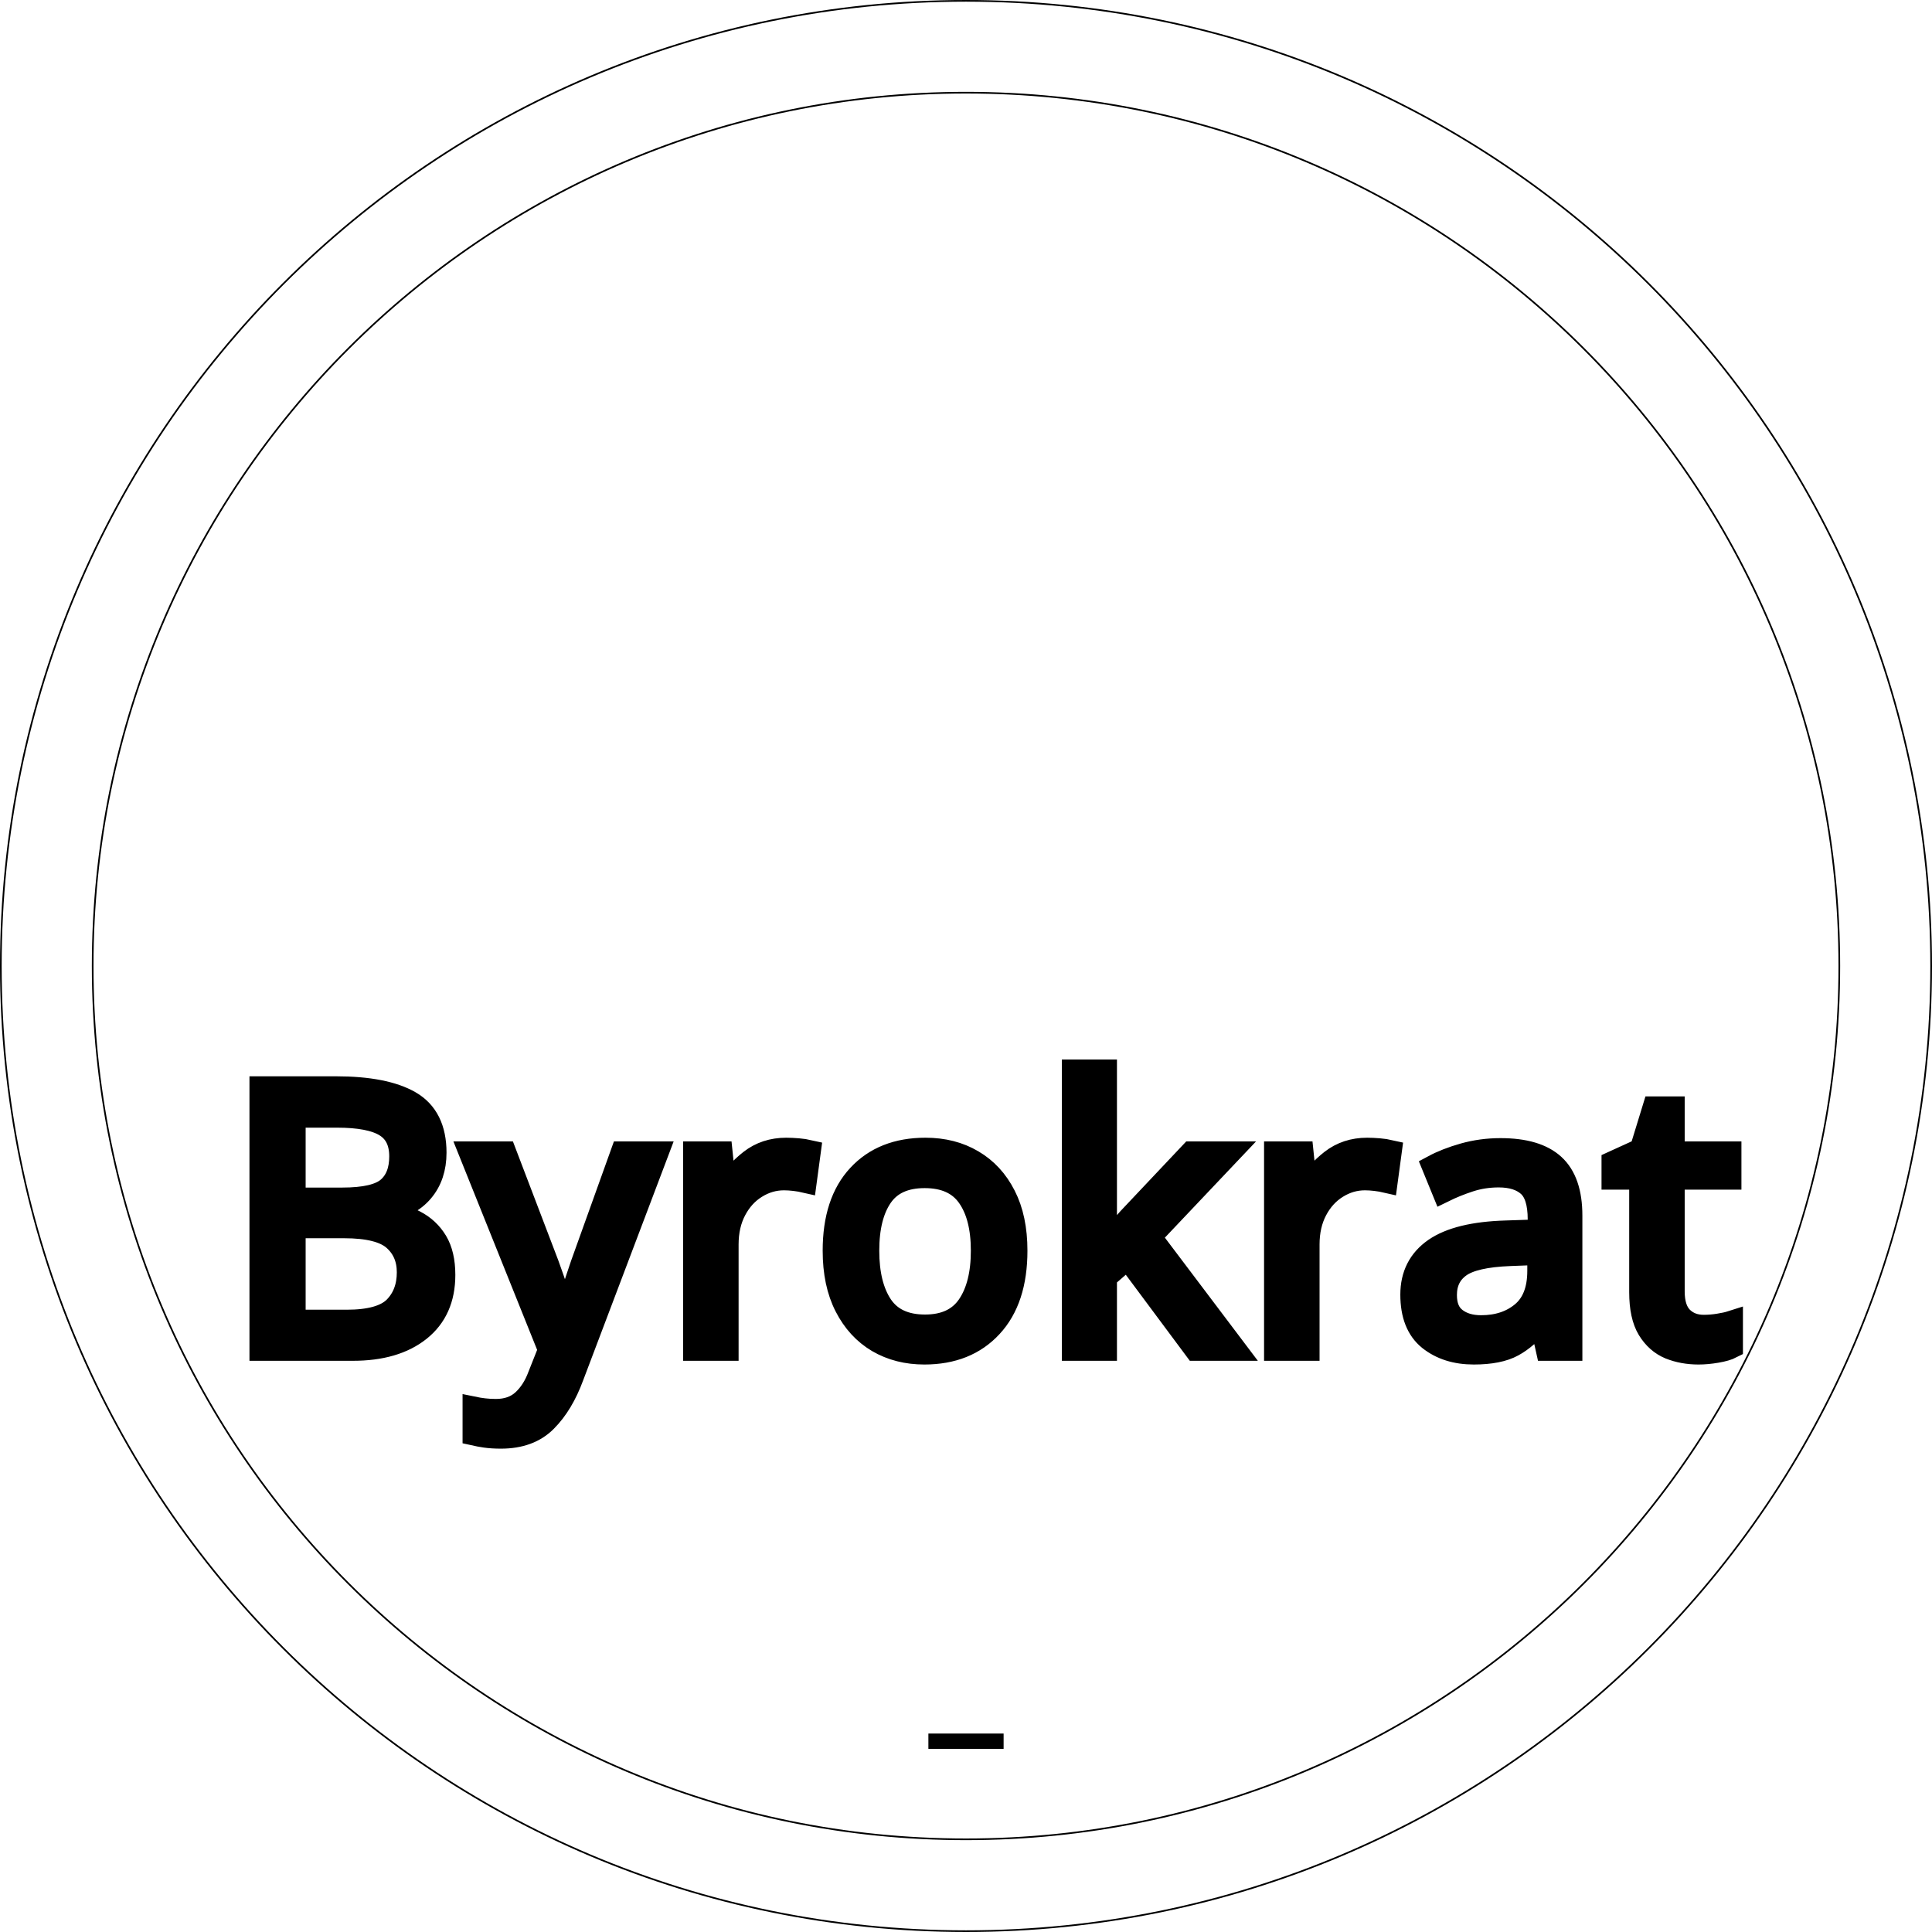
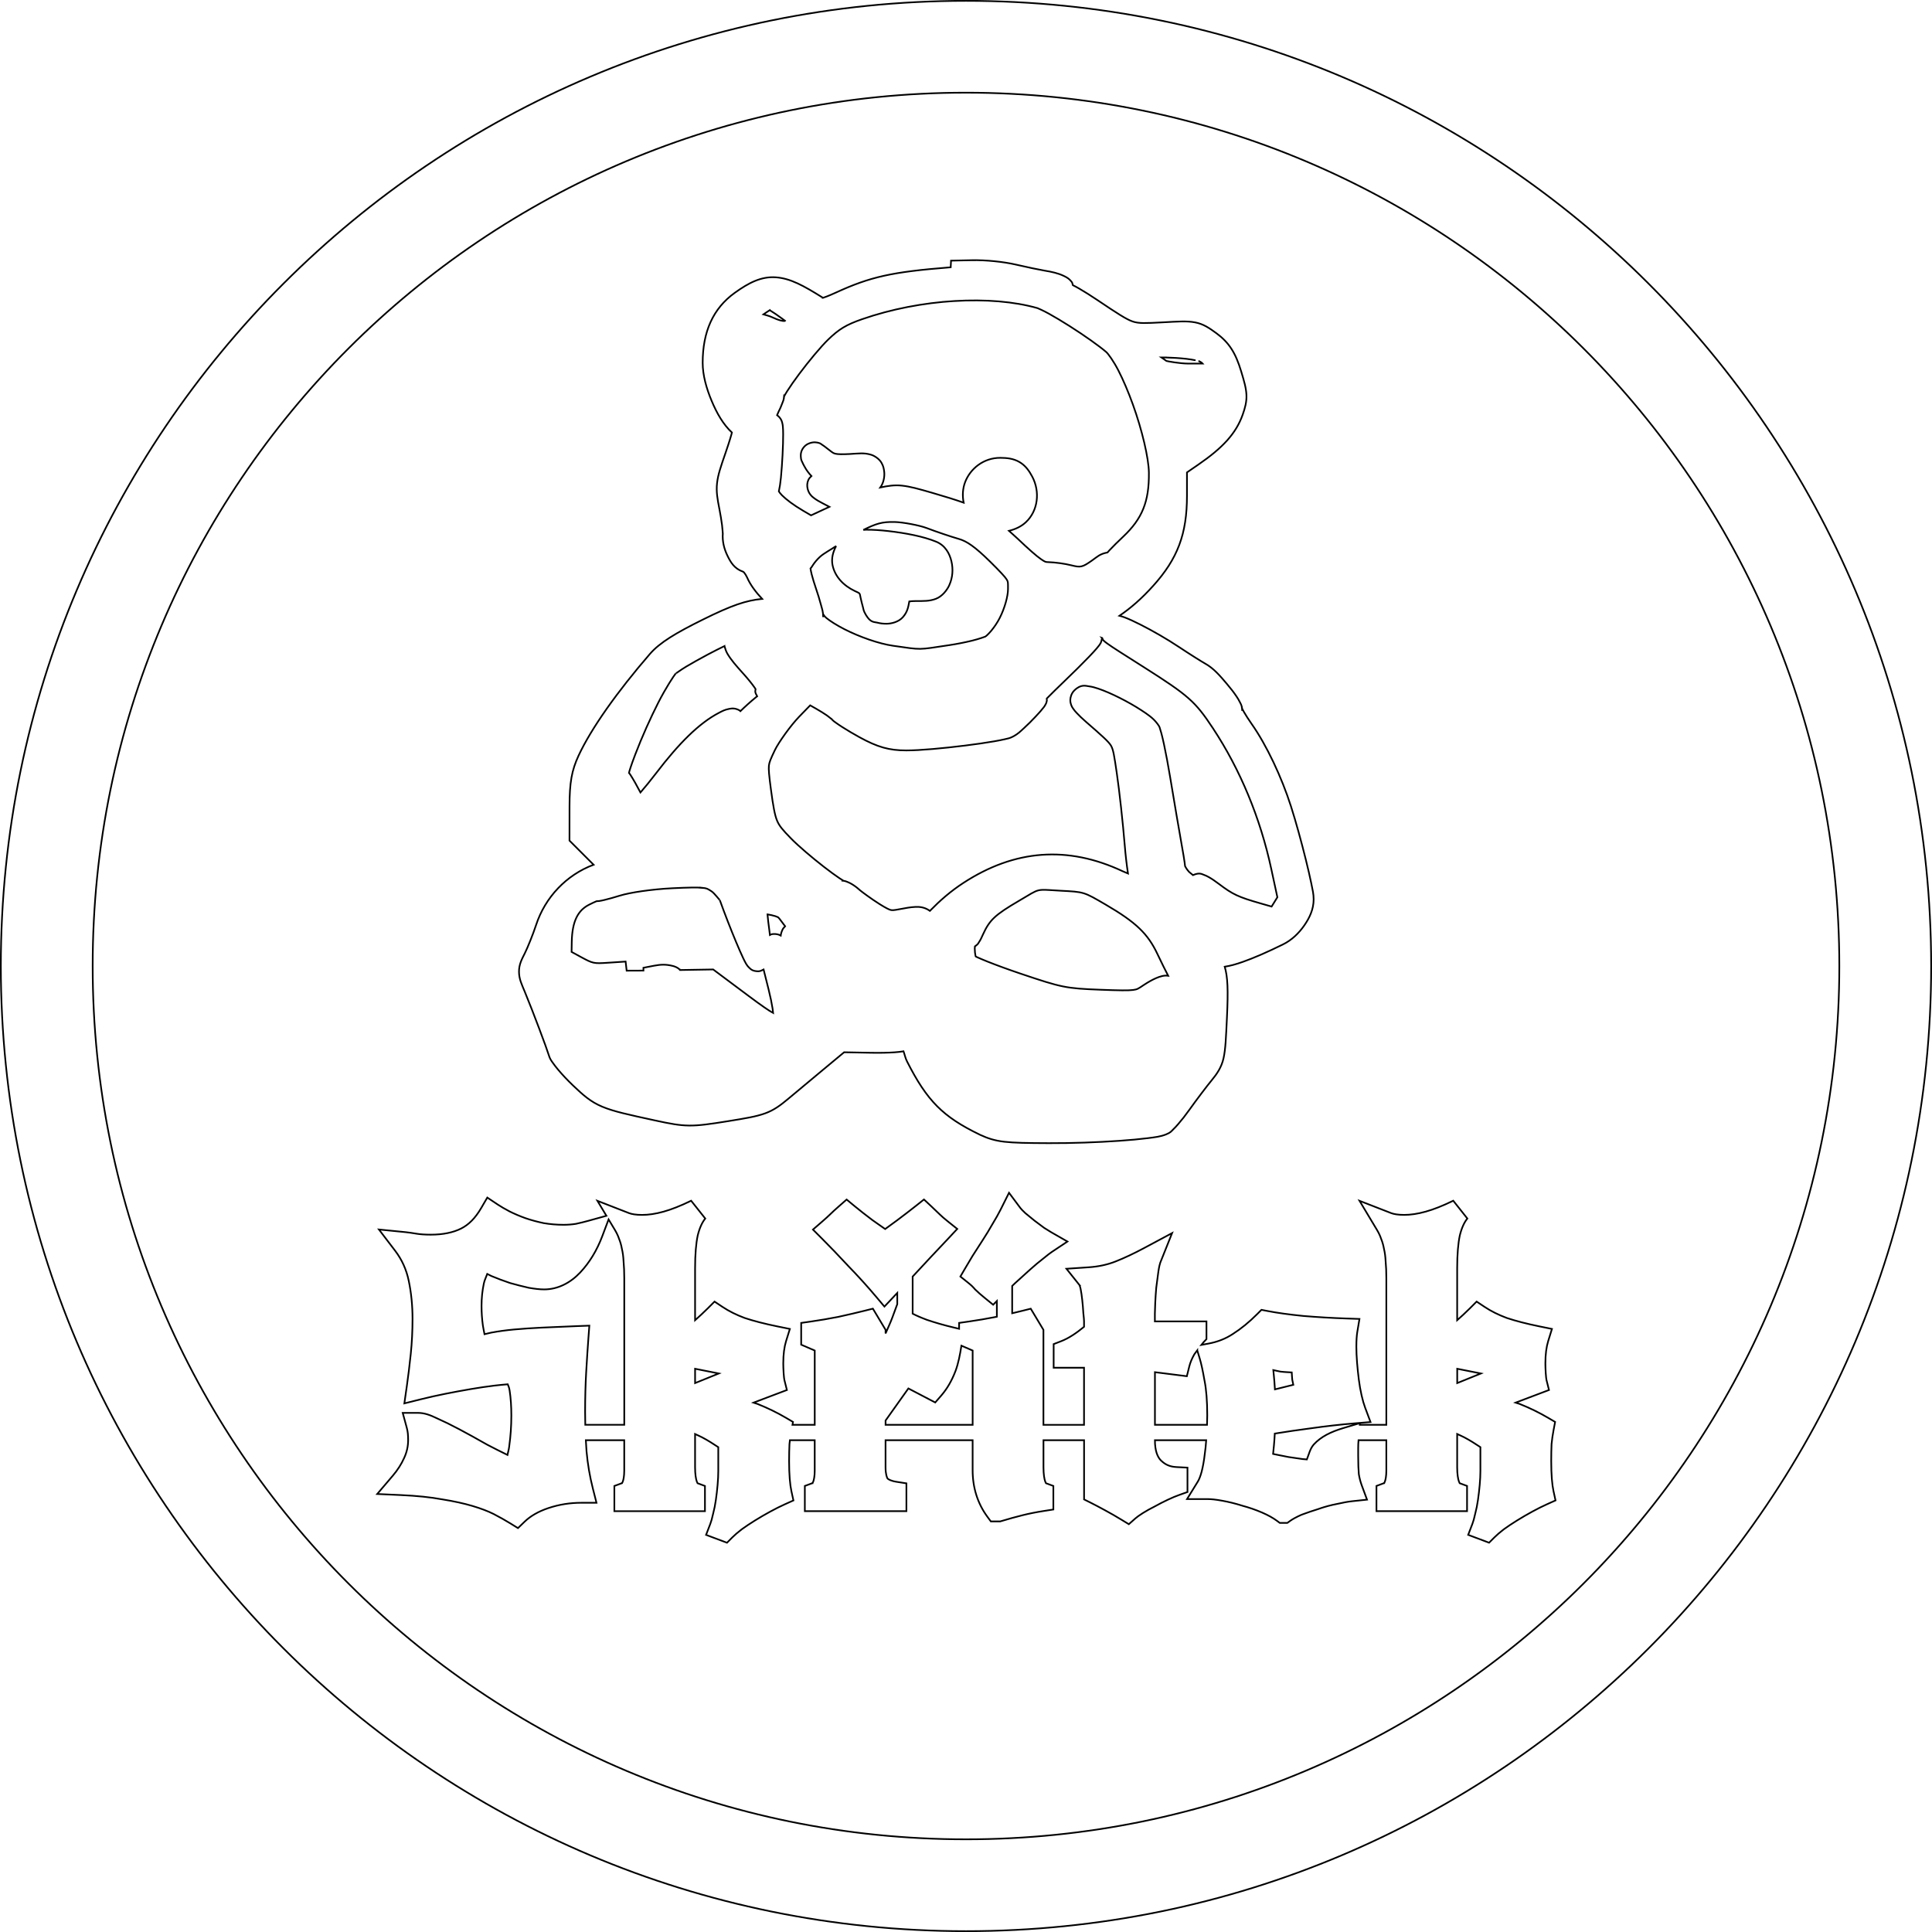
<svg xmlns="http://www.w3.org/2000/svg" version="1.2" viewBox="0 0 219.213 219.213" width="58mm" height="58mm" id="svg1" xml:space="preserve">
  <defs id="defs1">
    <clipPath clipPathUnits="userSpaceOnUse" id="cp1">
      <path d="m 275.5,535.5 c -143.78,0 -260,-116.22 -260,-260 0,-143.78 116.22,-260 260,-260 143.78,0 260,116.22 260,260 0,143.78 -116.22,260 -260,260 z" id="path1" />
+     </clipPath>
+     <clipPath clipPathUnits="userSpaceOnUse" id="cp1-3">
+       <path d="m 275.5,535.5 c -143.78,0 -260,-116.22 -260,-260 0,-143.78 116.22,-260 260,-260 143.78,0 260,116.22 260,260 0,143.78 -116.22,260 -260,260 z" id="path1-8" />
    </clipPath>
  </defs>
  <style id="style1">
		tspan { white-space:pre } 
		.s0 { fill: none;stroke: #ff0000;stroke-miterlimit:100 } 
	</style>
  <g id="layer2">
    <g id="layer4" style="display:inline">
      <path id="path2" style="fill:none;stroke:#000000;stroke-width:0.189" d="M 219.118,109.606 A 109.512,109.512 0 0 1 109.606,219.118 109.512,109.512 0 0 1 0.095,109.606 109.512,109.512 0 0 1 109.606,0.095 109.512,109.512 0 0 1 219.118,109.606 Z" />
      <path id="circle2" style="fill:none;stroke:#000000;stroke-width:0.189" d="M 208.697,109.606 A 99.091,99.091 0 0 1 109.606,208.697 99.091,99.091 0 0 1 10.515,109.606 99.091,99.091 0 0 1 109.606,10.515 99.091,99.091 0 0 1 208.697,109.606 Z" />
    </g>
-     <text xml:space="preserve" style="display:inline;font-size:41.522px;font-family:'Didact Gothic';-inkscape-font-specification:'Didact Gothic';text-align:start;letter-spacing:0.769px;writing-mode:lr-tb;direction:ltr;text-anchor:start;fill:#de0000;fill-opacity:0.092;stroke:#000000;stroke-width:2.64;stroke-dasharray:none;stroke-opacity:1" x="25.593" y="153.083" id="text2-9">
-       <tspan id="tspan2-1" x="25.593" y="153.083" style="font-style:normal;font-variant:normal;font-weight:normal;font-stretch:normal;font-family:'New Rocker';-inkscape-font-specification:'New Rocker';letter-spacing:0.769px;fill:#000000;fill-opacity:1;stroke:#000000;stroke-width:2.64;stroke-dasharray:none;stroke-opacity:1">Byrokrat</tspan>
-     </text>
-     <path id="path5" style="display:inline;stroke-width:3.717" d="m 105.339,196.695 h 8.535 v 1.744 h -8.535 z" />
+     <path id="path4" style="baseline-shift:baseline;display:inline;overflow:visible;opacity:1;fill:none;stroke:#000000;stroke-width:0.309;stroke-dasharray:none;stroke-opacity:1;enable-background:accumulate;stop-color:#000000;stop-opacity:1" d="m 121.854,20.955 -3.925,0.083 -0.061,1.235 c -0.156,0.013 -0.216,0.016 -0.381,0.029 -10.503,0.836 -14.564,1.738 -20.925,4.657 -1.479,0.679 -2.296,0.956 -2.466,0.988 v -0.003 h -0.003 v -0.003 l 0.003,-0.003 0.003,-0.003 h 0.003 v -0.003 -0.003 -0.003 h -0.003 c -0.005,-0.005 -0.015,-0.015 -0.032,-0.026 -3.523,-2.2 -5.966,-3.569 -8.697,-3.765 -2.731,-0.196 -5.078,1.049 -7.625,2.879 -4.052,2.911 -5.965,7.261 -5.965,13.002 0,2.291 0.688,4.739 1.663,7.069 0.959,2.292 2.144,4.386 3.771,5.889 -0.069,0.312 -0.369,1.411 -1.196,3.813 -0.875,2.538 -1.388,4.004 -1.567,5.585 -0.179,1.581 0.067,2.937 0.441,4.849 0.201,1.025 0.376,2.105 0.489,2.975 0.096,0.734 0.117,1.478 0.134,1.535 v 0.003 h 0.003 v -0.003 c 0.002,-0.005 0.004,-0.02 0.006,-0.045 -0.125,1.554 0.261,2.96 0.876,4.213 0.569,1.157 1.236,2.353 2.844,2.924 h 0.003 l 0.003,0.003 c 0.008,0.004 0.023,0.009 0.042,0.016 h 0.003 c 0.046,0.025 0.111,0.072 0.17,0.141 0.187,0.218 0.423,0.586 0.553,0.889 0.614,1.431 1.667,2.789 2.812,4.017 -3.033,0.305 -5.611,1.168 -11.045,3.861 -4.955,2.455 -7.969,4.242 -9.817,6.378 -6.031,6.973 -10.88,13.795 -13.242,18.869 -1.289,2.769 -1.684,5.026 -1.689,9.474 l -0.006,6.333 3.947,3.95 0.534,0.534 c -5.051,1.888 -8.998,6.03 -10.696,11.218 -0.544,1.661 -1.567,4.2 -2.073,5.207 -0.566,1.127 -1.106,2.1 -1.094,3.464 0.013,1.364 0.482,2.282 1.068,3.698 1.564,3.773 4.142,10.683 4.449,11.739 0.221,0.758 0.468,1.049 0.755,1.465 0.287,0.416 0.624,0.847 1.011,1.308 0.773,0.922 1.74,1.951 2.77,2.933 1.872,1.785 3.262,3.03 5.412,3.928 2.15,0.898 4.786,1.462 9.756,2.543 5.744,1.249 6.711,1.271 13.674,0.141 3.302,-0.536 5.183,-0.845 6.835,-1.443 1.652,-0.597 2.852,-1.496 4.267,-2.68 1.607,-1.345 4.771,-3.983 7.021,-5.853 l 3.397,-2.821 4.955,0.093 c 1.673,0.031 3.211,-9e-5 4.414,-0.083 0.601,-0.042 1.11,-0.094 1.587,-0.179 0.024,-0.004 0.053,-0.015 0.077,-0.019 0.221,0.609 0.337,1.262 0.649,1.878 3.72,7.341 6.667,10.306 13.514,13.613 0.028,0.014 0.055,0.028 0.083,0.042 l 0.115,0.054 0.016,0.003 c 1.261,0.588 2.594,1.024 4.35,1.225 1.856,0.213 4.234,0.249 8.256,0.265 4.313,0.018 9.103,-0.157 13.092,-0.435 1.995,-0.139 3.785,-0.303 5.239,-0.486 1.454,-0.184 2.405,-0.281 3.474,-0.707 0.889,-0.354 0.992,-0.606 1.299,-0.899 0.307,-0.292 0.612,-0.621 0.94,-0.998 0.657,-0.754 1.392,-1.689 2.101,-2.687 1.289,-1.813 3.235,-4.382 4.174,-5.521 0.931,-1.128 1.796,-2.362 2.169,-4.059 0.373,-1.697 0.447,-3.715 0.633,-7.603 0.247,-5.16 0.136,-7.501 -0.413,-9.394 1.017,-0.157 2.054,-0.44 3.314,-0.883 2.081,-0.731 4.6,-1.827 7.51,-3.259 1.636,-0.805 2.936,-2.072 3.941,-3.506 1.004,-1.433 1.756,-3.023 1.756,-4.875 0,-0.99 -0.186,-1.737 -0.441,-2.978 -0.256,-1.241 -0.607,-2.759 -1.014,-4.401 -0.814,-3.285 -1.841,-7.039 -2.754,-9.89 -1.759,-5.493 -4.54,-11.378 -7.302,-15.309 -0.568,-0.808 -1.09,-1.626 -1.443,-2.239 -0.146,-0.254 -0.261,-0.477 -0.333,-0.624 0.006,0.101 0.01,0.237 0.01,0.422 0,-0.168 -0.008,-0.313 -0.022,-0.445 -0.01,-0.021 -0.018,-0.04 -0.026,-0.058 -0.024,-0.051 -0.023,-0.131 -0.013,-0.157 v -0.003 h 0.003 v -0.003 h 0.003 c -0.082,-0.451 -0.244,-0.69 -0.377,-0.96 -0.187,-0.379 -0.398,-0.724 -0.64,-1.084 -0.483,-0.721 -1.082,-1.491 -1.737,-2.261 -1.309,-1.54 -2.472,-2.938 -4.139,-3.854 -0.515,-0.283 -2.868,-1.757 -4.782,-3.032 -2.289,-1.525 -4.96,-3.052 -7.187,-4.177 -1.114,-0.563 -2.101,-1.022 -2.946,-1.343 -0.32,-0.122 -0.625,-0.207 -0.944,-0.291 2.115,-1.446 4.088,-3.154 6.244,-5.54 4.578,-5.067 6.301,-9.667 6.301,-16.764 v -4.334 l 2.137,-1.471 c 4.513,-3.108 6.984,-5.766 8.22,-9.27 0.428,-1.213 0.757,-2.367 0.694,-3.672 -0.063,-1.305 -0.417,-2.491 -0.972,-4.344 -1.051,-3.503 -2.291,-5.409 -4.622,-7.117 -1.26,-0.924 -2.399,-1.721 -3.96,-2.009 -1.561,-0.288 -3.096,-0.159 -5.994,-0.006 -3.27,0.172 -4.436,0.229 -5.582,-0.154 -1.145,-0.382 -2.855,-1.488 -6.57,-3.989 -1.213,-0.816 -2.385,-1.554 -3.346,-2.111 -0.454,-0.263 -0.851,-0.477 -1.219,-0.659 -0.067,-0.167 -0.069,-0.408 -0.16,-0.531 -0.534,-0.72 -1.06,-0.969 -1.564,-1.206 -1.009,-0.474 -2.13,-0.734 -3.56,-0.966 -0.814,-0.132 -3.32,-0.652 -5.268,-1.107 -2.332,-0.544 -5.682,-0.876 -8.153,-0.822 z m 50.125,83.074 c 0.012,0.068 0.024,0.142 0.032,0.221 0.004,0.008 0.009,0.014 0.013,0.022 -0.009,-0.147 -0.023,-0.216 -0.035,-0.237 h -0.003 v -0.003 h -0.003 v -0.003 z M 118.553,28.542 c 5.709,-0.349 11.138,0.087 15.453,1.321 0.022,0.006 1.017,0.428 2.111,1.033 1.094,0.605 2.432,1.407 3.797,2.271 2.729,1.728 5.632,3.778 6.874,4.871 0.347,0.306 1.325,1.631 2.233,3.397 0.908,1.766 1.857,3.999 2.703,6.343 1.692,4.688 2.943,9.976 2.972,12.66 0.057,5.391 -1.251,8.569 -4.804,11.912 -0.96,0.903 -1.83,1.77 -2.492,2.469 -0.158,0.167 -0.269,0.299 -0.403,0.448 h -0.003 -0.003 c -1.435,0.274 -1.836,0.762 -2.853,1.478 -1.817,1.279 -2.123,1.336 -3.829,0.908 -1.29,-0.323 -2.98,-0.55 -4.353,-0.598 -0.432,-0.015 -0.502,0.011 -1.337,-0.569 -0.835,-0.58 -2.202,-1.778 -4.341,-3.81 -0.621,-0.59 -1.059,-0.948 -1.587,-1.43 1.153,-0.288 2.26,-0.776 3.151,-1.612 2.264,-2.127 2.655,-5.655 1.19,-8.438 -0.552,-1.049 -1.252,-2.074 -2.383,-2.735 -1.131,-0.66 -2.333,-0.777 -3.557,-0.784 -3.118,-0.016 -5.597,2.031 -6.544,4.513 -0.45,1.179 -0.539,2.526 -0.272,3.822 -1.545,-0.547 -3.388,-1.12 -5.837,-1.83 -2.569,-0.745 -4.121,-1.175 -5.617,-1.337 -1.412,-0.153 -2.664,0.047 -4.03,0.342 0.619,-0.861 0.841,-2.087 0.71,-3.003 -0.057,-0.397 -0.105,-0.925 -0.512,-1.615 -0.407,-0.69 -1.269,-1.276 -1.935,-1.471 -1.332,-0.392 -2.223,-0.225 -3.921,-0.131 -1.455,0.081 -2.247,0.043 -2.623,-0.038 -0.375,-0.081 -0.501,-0.141 -1.091,-0.605 -0.426,-0.335 -0.75,-0.589 -1.043,-0.803 -0.146,-0.107 -0.278,-0.204 -0.467,-0.317 -0.189,-0.113 -0.279,-0.333 -1.222,-0.406 -0.471,-0.037 -1.452,0.136 -2.066,0.841 -0.614,0.705 -0.627,1.403 -0.611,1.759 0.033,0.712 0.17,0.835 0.246,1.014 0.152,0.358 0.284,0.584 0.454,0.902 0.354,0.661 0.792,1.238 1.283,1.753 -0.21,0.208 -0.432,0.38 -0.592,0.752 -0.469,1.09 0.006,2.164 0.31,2.584 0.305,0.421 0.549,0.598 0.784,0.774 0.469,0.353 0.943,0.615 1.551,0.934 l 1.279,0.672 -3.41,1.583 -1.491,-0.873 c -1.755,-1.03 -3.126,-2.073 -3.896,-2.847 -0.344,-0.346 -0.514,-0.598 -0.595,-0.729 0.161,-0.763 0.283,-1.514 0.384,-2.556 0.125,-1.288 0.229,-2.781 0.304,-4.216 0.074,-1.435 0.117,-2.802 0.112,-3.87 -0.003,-0.534 -0.013,-0.98 -0.054,-1.407 -0.021,-0.214 -0.034,-0.406 -0.125,-0.739 -0.046,-0.166 -0.09,-0.368 -0.32,-0.736 -0.103,-0.164 -0.332,-0.421 -0.624,-0.649 0.075,-0.16 0.18,-0.455 0.237,-0.563 0.273,-0.523 0.505,-1.054 0.691,-1.561 0.142,-0.387 0.285,-0.631 0.349,-1.158 -0.001,0.004 -0.005,0.01 -0.006,0.013 v 0.003 h -0.003 -0.003 v -0.003 -0.003 l -0.003,-0.003 v -0.003 c -0.004,-0.032 0.003,-0.114 0.035,-0.189 0.008,-0.114 0.015,-0.24 0.016,-0.381 -0.001,0.164 -0.007,0.286 -0.013,0.374 0.003,-0.006 0.007,-0.01 0.01,-0.016 0.106,-0.21 0.31,-0.567 0.579,-0.992 0.538,-0.849 1.33,-1.983 2.22,-3.173 1.78,-2.38 4.007,-5.049 5.354,-6.359 2.024,-1.967 3.375,-2.786 6.336,-3.816 5.444,-1.893 11.435,-3.026 17.145,-3.375 z M 86.909,46.272 c -8.82e-4,0.002 -0.002,0.004 -0.003,0.006 -0.004,0.051 -0.008,0.101 -0.013,0.147 0.005,-0.033 0.011,-0.084 0.016,-0.154 z M 84.241,30.25 c 0.037,0.022 0.048,0.025 0.086,0.048 0.593,0.36 1.396,0.904 2.194,1.5 l 0.553,0.409 -0.003,0.003 h -0.003 c -0.002,4.43e-4 -0.008,0.003 -0.01,0.003 -0.022,0.011 -0.052,0.04 -0.074,0.045 -0.338,0.016 -1.079,-0.122 -2.306,-0.707 -0.551,-0.263 -1.092,-0.36 -1.612,-0.525 0.403,-0.272 0.838,-0.578 1.155,-0.768 0.008,-0.005 0.012,-0.005 0.019,-0.01 z m 73.402,8.771 c 1.392,0.037 2.846,0.132 4.037,0.265 1.191,0.133 2.246,0.399 2.233,0.393 0.51,0.213 0.611,0.326 0.758,0.486 h -2.68 c -1.484,0 -3.861,-0.425 -4.024,-0.486 -0.118,-0.045 -0.612,-0.459 -0.912,-0.649 0.22,0.003 0.365,-0.016 0.589,-0.01 z m -50.193,30.579 c 1.564,0.036 4.644,0.629 5.924,1.116 1.812,0.689 4.423,1.576 6.042,2.044 1.411,0.408 2.896,1.374 5.758,4.19 1.932,1.901 2.849,2.917 3.106,3.349 0.257,0.432 0.237,0.461 0.237,1.756 0,1.324 -0.602,3.522 -1.526,5.351 -0.924,1.83 -2.31,3.291 -2.712,3.499 -0.051,0.026 -1.174,0.435 -2.434,0.745 -1.26,0.31 -2.787,0.616 -4.203,0.828 -6.046,0.908 -4.969,0.904 -10.482,0.122 -2.641,-0.375 -6.286,-1.667 -9.074,-3.096 -1.394,-0.714 -2.592,-1.472 -3.32,-2.066 -0.409,-0.334 -0.547,-0.669 -0.589,-0.713 l -0.003,-0.003 h -0.003 -0.003 l -0.003,0.003 v 0.003 c -0.009,0.037 0.006,0.201 0.006,0.557 0,-1.064 -0.202,-1.496 -0.438,-2.386 -0.237,-0.89 -0.55,-1.924 -0.902,-2.946 -0.311,-0.904 -0.599,-1.862 -0.8,-2.629 -0.103,-0.393 -0.171,-0.808 -0.214,-1.062 0.154,-0.112 0.64,-1.189 1.798,-2.223 0.704,-0.629 1.968,-1.296 2.962,-1.967 -0.59,1.106 -0.909,2.316 -0.672,3.512 0.421,2.124 2.004,3.819 4.129,4.833 1.059,0.505 0.887,0.306 1.091,1.257 0.129,0.602 0.275,1.192 0.419,1.698 0.144,0.506 0.072,0.653 0.56,1.481 0.875,1.486 1.532,1.295 2.092,1.443 0.56,0.148 1.118,0.211 1.724,0.211 0.862,0 2.241,-0.281 3.083,-1.247 0.843,-0.966 0.977,-1.873 1.161,-2.853 0.005,-0.028 0.005,-0.018 0.01,-0.045 0.325,-0.033 0.646,-0.077 1.251,-0.077 1.486,0 2.474,0.044 3.675,-0.403 1.201,-0.447 2.103,-1.66 2.482,-2.492 0.677,-1.486 0.758,-3.043 0.422,-4.478 -0.336,-1.435 -1.136,-2.962 -2.869,-3.666 -2.384,-0.969 -5.67,-1.593 -8.758,-1.948 -1.544,-0.177 -3.009,-0.275 -4.277,-0.259 -0.164,0.002 -0.303,0.026 -0.461,0.032 2.382,-1.17 3.454,-1.526 5.812,-1.471 z m 38.54,21.546 c 0.087,0.097 0.16,0.359 0.23,0.429 0.251,0.25 0.466,0.407 0.723,0.595 1.03,0.754 2.85,1.889 6.851,4.43 8.252,5.241 9.507,6.335 12.807,11.336 5.077,7.692 8.805,16.684 10.843,26.174 l 1.126,5.22 -0.764,1.235 -0.307,0.496 -2.041,-0.585 c -4.152,-1.187 -5.166,-1.661 -7.769,-3.634 -0.734,-0.556 -1.347,-0.969 -1.91,-1.279 -0.281,-0.155 -0.539,-0.287 -0.892,-0.406 -0.34,-0.114 -0.787,-0.477 -1.996,0.061 -0.193,-0.181 -0.581,-0.438 -0.729,-0.598 -0.509,-0.551 -0.685,-0.979 -0.726,-1.03 l -0.003,-0.003 h -0.003 v 0.003 0.003 0.003 c -4.6e-4,0.009 -0.002,0.027 0,0.048 -0.093,-0.948 -0.415,-2.831 -0.78,-4.852 -0.352,-1.949 -1.258,-7.263 -1.999,-11.736 -0.377,-2.275 -0.783,-4.423 -1.139,-6.084 -0.178,-0.831 -0.343,-1.536 -0.496,-2.105 -0.076,-0.285 -0.146,-0.53 -0.23,-0.774 -0.084,-0.244 -0.041,-0.384 -0.496,-0.988 -0.823,-1.093 -1.806,-1.746 -3.019,-2.54 -1.213,-0.793 -2.618,-1.585 -4.008,-2.284 -1.39,-0.699 -2.749,-1.301 -3.944,-1.705 -0.598,-0.202 -1.14,-0.36 -1.75,-0.441 -0.61,-0.082 -1.517,-0.444 -2.748,0.787 -0.526,0.526 -0.72,1.263 -0.729,1.714 -0.009,0.451 0.078,0.715 0.147,0.912 0.138,0.394 0.26,0.556 0.368,0.716 0.215,0.321 0.412,0.541 0.646,0.796 0.469,0.51 1.065,1.077 1.756,1.676 2.997,2.598 4.214,3.694 4.644,4.42 0.43,0.726 0.599,1.853 1.081,5.143 0.471,3.215 1.144,9.299 1.468,13.325 0.157,1.952 0.377,3.759 0.608,5.287 -0.486,-0.213 -0.431,-0.154 -1.004,-0.422 -10.204,-4.782 -20.048,-4.045 -29.606,2.194 -2.367,1.545 -4.315,3.254 -6.199,5.179 -0.94,-0.678 -1.895,-0.774 -2.664,-0.739 -0.905,0.041 -1.846,0.209 -3.029,0.438 -1.047,0.203 -1.319,0.199 -1.59,0.134 -0.271,-0.065 -0.865,-0.34 -2.082,-1.104 -1.474,-0.924 -3.413,-2.359 -3.71,-2.632 -0.455,-0.417 -0.922,-0.767 -1.411,-1.059 -0.244,-0.146 -0.49,-0.279 -0.803,-0.4 -0.198,-0.076 -0.404,-0.181 -0.742,-0.221 -0.175,-0.101 -0.437,-0.262 -0.739,-0.464 -0.764,-0.509 -1.812,-1.275 -2.927,-2.14 -2.229,-1.729 -4.774,-3.902 -6.097,-5.255 -1.593,-1.63 -2.19,-2.338 -2.604,-3.327 -0.414,-0.988 -0.719,-2.618 -1.148,-5.844 -0.337,-2.534 -0.443,-3.713 -0.371,-4.363 0.072,-0.65 0.311,-1.216 1.113,-2.895 0.676,-1.415 2.935,-4.59 4.536,-6.237 l 2.025,-2.082 1.126,0.64 c 0.699,0.397 1.418,0.846 1.967,1.222 0.395,0.27 0.78,0.63 0.848,0.669 h 0.003 0.003 v -0.003 l -0.003,-0.003 c -0.009,-0.016 -0.035,-0.054 -0.09,-0.118 0.444,0.532 0.656,0.629 0.992,0.873 0.336,0.244 0.728,0.504 1.171,0.787 0.886,0.566 1.977,1.214 3.109,1.836 3.398,1.868 5.533,2.473 8.723,2.473 2.615,0 6.929,-0.405 10.923,-0.902 1.997,-0.249 3.889,-0.522 5.409,-0.787 0.76,-0.132 1.425,-0.26 1.99,-0.393 0.565,-0.133 0.915,-0.164 1.622,-0.55 0.832,-0.454 1.253,-0.891 1.942,-1.519 0.688,-0.628 1.452,-1.382 2.165,-2.149 0.691,-0.743 1.15,-1.252 1.507,-1.73 0.089,-0.12 0.167,-0.214 0.307,-0.48 0.07,-0.133 0.182,-0.262 0.269,-0.793 0.011,-0.066 -0.043,-0.243 -0.035,-0.329 0.951,-0.954 1.928,-1.933 3.231,-3.176 1.779,-1.699 3.396,-3.304 4.59,-4.548 0.597,-0.622 1.083,-1.151 1.459,-1.587 0.188,-0.218 0.345,-0.407 0.502,-0.624 0.078,-0.108 0.155,-0.217 0.256,-0.4 0.074,-0.135 0.177,-0.504 0.249,-0.934 z m -70.162,1.51 c 0.139,0.48 0.284,0.966 0.534,1.395 0.657,1.126 1.579,2.2 2.988,3.755 0.876,0.967 1.634,1.921 2.095,2.588 0.092,0.134 0.104,0.167 0.17,0.272 -0.013,0.187 -0.076,0.233 -0.058,0.502 0.016,0.239 0.206,0.536 0.355,0.822 -0.074,0.06 -0.143,0.103 -0.218,0.163 -1.025,0.838 -2.008,1.723 -2.92,2.616 -0.06,-0.043 -0.083,-0.128 -0.147,-0.163 -0.886,-0.488 -1.504,-0.355 -1.913,-0.281 -0.817,0.147 -1.276,0.405 -1.906,0.732 -3.708,1.926 -7.468,5.703 -11.71,11.259 -1.062,1.391 -2.056,2.597 -2.879,3.547 -0.578,-1.095 -1.277,-2.366 -1.839,-3.237 -0.162,-0.25 -0.25,-0.357 -0.294,-0.397 10e-4,-0.005 0.003,-0.013 0.003,-0.019 0.019,-0.175 0.353,-1.293 1.167,-3.423 1.254,-3.276 2.825,-6.773 4.273,-9.618 1.385,-2.722 2.899,-5.015 3.253,-5.434 -0.06,0.093 0.902,-0.647 1.945,-1.267 1.135,-0.674 2.581,-1.484 4.021,-2.252 1.113,-0.594 2.121,-1.091 3.08,-1.561 z m 21.77,43.61 c 0.084,-0.002 0.149,0.004 0.208,0.01 -0.068,-0.004 -0.129,-0.012 -0.208,-0.01 z m -25.902,1.308 c 0.873,0.094 0.931,0.147 1.695,0.627 0.56,0.351 1.612,1.769 1.571,1.654 0.911,2.548 2.058,5.476 3.029,7.798 0.486,1.161 0.925,2.165 1.283,2.924 0.179,0.379 0.331,0.689 0.496,0.979 0.082,0.145 0.156,0.278 0.307,0.48 0.075,0.101 0.162,0.218 0.371,0.406 0.209,0.188 0.525,0.635 1.638,0.649 h 0.003 c 0.41,0.005 0.699,-0.184 1.008,-0.339 0.255,1.034 0.527,2.114 0.94,3.749 0.326,1.29 0.587,2.574 0.736,3.534 0.053,0.342 0.073,0.566 0.096,0.8 -0.718,-0.382 -2.207,-1.409 -4.644,-3.231 l -6.496,-4.856 -6.189,0.106 c -0.017,-0.017 -0.036,-0.078 -0.051,-0.102 v -0.003 h -0.003 c -0.275,-0.253 -0.465,-0.348 -0.614,-0.422 -0.299,-0.147 -0.463,-0.182 -0.624,-0.224 -1.29,-0.338 -2.302,-0.28 -3.493,-0.051 l -1.983,0.381 v 0.528 c -1.216,0.018 -2.043,0.008 -3.119,0.013 l -0.192,-1.692 -3.359,0.224 c -2.583,0.171 -2.719,0.14 -5.009,-1.107 l -1.673,-0.912 0.032,-1.842 c 0.073,-3.949 1.203,-5.9 3.218,-6.928 0.567,-0.29 1.071,-0.521 1.388,-0.649 0.195,-0.005 0.362,-0.016 0.489,-0.035 0.33,-0.049 0.643,-0.119 1.024,-0.211 0.762,-0.184 1.738,-0.456 2.815,-0.79 1.858,-0.577 5.939,-1.195 9.804,-1.379 2.969,-0.141 4.635,-0.17 5.508,-0.077 z m 63.134,0.384 c 0.709,-0.037 1.667,0.065 3.474,0.16 4.392,0.231 4.262,0.195 8.329,2.562 5.7,3.318 7.875,5.456 9.631,9.161 0.772,1.629 1.506,3.102 2.012,4.075 -0.505,-0.069 -0.888,0.006 -1.148,0.067 -0.417,0.098 -0.75,0.226 -1.104,0.381 -0.706,0.309 -1.454,0.726 -2.223,1.235 -1.139,0.754 -1.208,0.844 -2.041,0.96 -0.832,0.116 -2.6,0.091 -6.045,-0.042 -6.46,-0.248 -7.178,-0.397 -14.88,-2.997 -2.286,-0.772 -4.467,-1.573 -6.106,-2.226 -0.82,-0.327 -1.508,-0.62 -1.977,-0.838 -0.105,-0.049 -0.146,-0.072 -0.227,-0.112 -0.017,-0.043 -0.028,-0.046 -0.042,-0.102 -0.081,-0.34 -0.143,-0.869 -0.147,-1.391 -0.001,-0.151 0.028,-0.255 0.035,-0.403 0.013,-0.009 0.05,-0.024 0.061,-0.032 0.57,-0.412 0.558,-0.542 0.649,-0.675 0.365,-0.533 0.498,-0.873 0.787,-1.503 1.23,-2.686 2.204,-3.623 6.743,-6.279 2.039,-1.193 2.758,-1.716 3.57,-1.91 0.203,-0.048 0.413,-0.077 0.649,-0.09 z m -51.005,4.552 c 0.518,0.09 1.058,0.209 1.468,0.339 0.23,0.073 0.43,0.174 0.537,0.227 0.074,0.08 0.166,0.183 0.249,0.288 0.248,0.315 0.586,0.759 0.969,1.283 0.016,0.022 0.038,0.058 0.054,0.08 -0.157,0.181 -0.358,0.367 -0.435,0.521 -0.256,0.515 -0.35,0.889 -0.387,1.225 -0.201,-0.085 -0.201,-0.162 -0.56,-0.243 -0.27,-0.061 -0.641,-0.122 -1.152,-0.026 -0.099,0.019 -0.189,0.136 -0.294,0.173 -0.05,-0.381 -0.065,-0.652 -0.125,-1.059 -0.156,-1.059 -0.247,-1.971 -0.326,-2.808 z" transform="matrix(0.6106161,0,0,0.6106161,35.89873,16.72816)" />
+     <path id="path3" style="font-size:41.522px;font-family:'New Rocker';-inkscape-font-specification:'New Rocker';letter-spacing:0.769px;baseline-shift:baseline;white-space:pre;display:inline;overflow:visible;opacity:1;fill:none;stroke:#000000;stroke-width:0.189;stroke-dasharray:none;stroke-opacity:1;enable-background:accumulate;stop-color:#000000;stop-opacity:1" d="m 114.487,135.338 -0.955,1.91 c -0.227,0.455 -0.529,0.994 -0.902,1.607 l -0.012,0.018 -0.01,0.019 c -0.346,0.611 -0.719,1.224 -1.119,1.838 l -0.004,0.006 -0.004,0.006 c -0.385,0.606 -0.758,1.185 -1.115,1.734 l -0.012,0.019 -0.012,0.019 c -0.334,0.556 -0.6,1.004 -0.799,1.344 l -0.574,0.982 0.891,0.713 c 0.368,0.294 0.607,0.537 0.695,0.65 l 0.051,0.066 0.059,0.057 c 0.28,0.28 0.635,0.589 1.098,0.965 l 0.924,0.75 0.42,-0.42 v 1.779 c -0.028,0.006 -0.054,0.011 -0.082,0.018 -0.003,6.5e-4 -0.005,9.6e-4 -0.008,0.002 -1.103,0.215 -2.125,0.388 -3.059,0.521 l -1.133,0.162 v 0.668 l -0.598,-0.143 c -1.122,-0.267 -2.14,-0.561 -3.059,-0.875 -0.671,-0.25 -1.217,-0.49 -1.615,-0.699 v -4.209 c 0.798,-0.852 1.466,-1.571 2.006,-2.156 l 0.012,-0.014 c 0.988,-1.043 1.679,-1.776 2.07,-2.195 l 0.973,-1.041 -1.113,-0.889 c -0.393,-0.314 -0.683,-0.571 -0.846,-0.734 -0.241,-0.241 -0.567,-0.552 -0.988,-0.945 l -0.83,-0.773 -0.889,0.705 c -0.652,0.516 -1.362,1.061 -2.127,1.635 -0.481,0.356 -0.93,0.681 -1.387,1.014 -0.473,-0.331 -0.941,-0.655 -1.438,-1.01 l -0.014,-0.01 c -0.004,-0.003 -0.006,-0.005 -0.01,-0.008 -0.751,-0.564 -1.434,-1.101 -2.045,-1.605 l -0.865,-0.715 -0.844,0.74 c -0.455,0.398 -0.8,0.712 -1.061,0.973 -0.149,0.149 -0.442,0.418 -0.846,0.768 l -1.07,0.928 1.002,1.002 c 0.956,0.956 1.954,1.995 2.996,3.119 l 0.012,0.014 0.012,0.012 c 1.056,1.084 2.102,2.236 3.135,3.459 l 0.953,1.131 1.014,-1.076 c 0.151,-0.16 0.298,-0.317 0.443,-0.471 v 1.273 l -0.564,1.529 c -0.235,0.635 -0.509,1.197 -0.764,1.795 v -0.416 l -1.439,-2.398 -0.949,0.238 c -0.87,0.218 -1.867,0.45 -2.992,0.697 -1.104,0.215 -2.127,0.388 -3.061,0.521 l -1.133,0.162 v 2.469 l 1.537,0.664 v 8.428 h -2.527 l 0.062,-0.326 -0.801,-0.471 c -1.003,-0.59 -2.087,-1.115 -3.25,-1.58 -0.129,-0.053 -0.314,-0.08 -0.447,-0.131 l 3.805,-1.439 -0.285,-1.139 c -0.015,-0.058 -0.063,-0.366 -0.088,-0.797 -0.027,-0.454 -0.039,-0.819 -0.039,-1.084 10e-7,-1.038 0.118,-1.881 0.314,-2.516 l 0.434,-1.395 -1.43,-0.291 c -1.447,-0.295 -2.677,-0.614 -3.686,-0.949 -0.959,-0.355 -1.801,-0.777 -2.531,-1.264 l -0.9,-0.6 -0.766,0.766 c -0.539,0.539 -0.993,0.947 -1.441,1.35 v -5.898 c 0,-1.594 0.112,-2.849 0.301,-3.729 0.215,-0.876 0.519,-1.503 0.854,-1.912 L 78.42,136.24 c -1.192,0.583 -2.244,0.994 -3.137,1.242 -0.902,0.251 -1.712,0.367 -2.428,0.367 -0.697,0 -1.199,-0.094 -1.475,-0.201 l -3.594,-1.398 1.02,1.699 -2.057,0.57 c -0.454,0.126 -0.923,0.241 -1.404,0.344 -0.451,0.07 -0.916,0.107 -1.398,0.107 -0.784,0 -1.535,-0.066 -2.258,-0.189 -0.736,-0.154 -1.43,-0.342 -2.08,-0.566 l -0.002,-0.002 h -0.002 -0.002 c -0.636,-0.23 -1.23,-0.483 -1.781,-0.758 -0.544,-0.285 -1.004,-0.554 -1.365,-0.795 l -1.166,-0.779 -0.705,1.209 c -0.677,1.161 -1.434,1.889 -2.273,2.309 -0.883,0.441 -2.014,0.691 -3.438,0.691 -0.669,0 -1.213,-0.041 -1.609,-0.107 -0.514,-0.086 -0.921,-0.145 -1.25,-0.178 l -3.02,-0.301 1.84,2.414 c 0.768,1.008 1.276,2.128 1.543,3.414 0.285,1.375 0.428,2.806 0.428,4.299 0,1.369 -0.066,2.694 -0.199,3.975 -0.137,1.314 -0.288,2.544 -0.451,3.688 l -0.277,1.941 1.904,-0.475 c 0.864,-0.216 1.771,-0.419 2.721,-0.609 0.957,-0.191 1.914,-0.369 2.871,-0.533 0.949,-0.163 1.869,-0.298 2.76,-0.406 0.543,-0.066 0.991,-0.101 1.471,-0.146 0.083,0.227 0.154,0.295 0.221,0.736 0.127,0.837 0.191,1.77 0.191,2.793 0,1.187 -0.079,2.343 -0.236,3.471 l -0.002,0.014 v 0.012 c -0.052,0.437 -0.137,0.636 -0.203,0.99 -0.782,-0.391 -1.597,-0.787 -2.307,-1.166 -1.159,-0.662 -2.215,-1.246 -3.162,-1.748 -0.949,-0.503 -1.777,-0.908 -2.504,-1.229 -0.775,-0.372 -1.42,-0.627 -2.182,-0.627 h -1.729 l 0.455,1.668 c 0.066,0.242 0.106,0.462 0.125,0.656 0.023,0.229 0.035,0.476 0.035,0.74 0,0.727 -0.148,1.396 -0.457,2.059 l -0.004,0.008 -0.004,0.01 c -0.304,0.677 -0.73,1.347 -1.295,2.01 l -1.75,2.053 2.695,0.121 c 1.81,0.081 3.36,0.244 4.637,0.479 l 0.016,0.002 0.014,0.002 c 1.341,0.215 2.493,0.469 3.445,0.752 0.964,0.287 1.763,0.593 2.391,0.906 0.72,0.374 1.356,0.731 1.9,1.068 l 0.873,0.539 0.738,-0.713 c 0.665,-0.643 1.558,-1.173 2.738,-1.566 1.193,-0.398 2.432,-0.596 3.736,-0.596 h 1.697 l -0.418,-1.646 c -0.341,-1.338 -0.578,-2.732 -0.711,-4.186 -0.03,-0.423 -0.056,-0.843 -0.078,-1.264 h 4.357 v 3.453 c 0,0.637 -0.094,1.074 -0.178,1.271 -0.042,0.099 -0.062,0.137 -0.07,0.148 l -0.002,0.002 h -0.002 -0.002 l -0.002,-0.002 h -0.002 v -0.002 h -0.002 v 0.002 l -0.861,0.318 v 2.861 h 10.279 v -2.861 l -0.84,-0.311 -0.002,-0.002 c -0.013,-0.023 -0.039,-0.075 -0.082,-0.191 -0.101,-0.273 -0.197,-0.832 -0.197,-1.609 v -3.779 c 0.255,0.127 0.541,0.235 0.785,0.369 l 0.016,0.008 0.014,0.008 c 0.613,0.317 1.216,0.709 1.818,1.104 v 2.707 c 0,0.48 -0.026,1.007 -0.078,1.582 -0.053,0.587 -0.119,1.161 -0.199,1.719 -0.076,0.535 -0.176,1.039 -0.301,1.512 l -0.01,0.031 -0.006,0.033 c -0.1,0.477 -0.211,0.858 -0.314,1.127 l -0.479,1.242 2.375,0.891 0.602,-0.602 c 0.278,-0.278 0.634,-0.586 1.062,-0.914 0.465,-0.335 0.971,-0.673 1.521,-1.014 0.56,-0.347 1.135,-0.681 1.723,-1.002 0.583,-0.318 1.136,-0.595 1.654,-0.828 l 0.977,-0.439 -0.229,-1.045 c -0.159,-0.726 -0.262,-1.89 -0.262,-3.414 0,-0.744 0.016,-1.385 0.041,-1.932 0.014,-0.147 0.031,-0.294 0.049,-0.441 h 2.816 v 3.451 c 0,0.637 -0.094,1.074 -0.178,1.271 -0.042,0.099 -0.062,0.137 -0.07,0.148 v 0.002 h -0.002 v 0.002 h -0.002 -0.002 v -0.002 h -0.002 v -0.002 h -0.002 -0.002 l -0.861,0.318 v 2.861 h 11.525 v -3.156 l -1.117,-0.174 c -0.681,-0.106 -0.95,-0.299 -1.025,-0.373 -0.062,-0.099 -0.225,-0.487 -0.225,-1.271 v -3.076 h 9.881 v 3.408 c 0,1.958 0.56,3.768 1.67,5.27 l 0.395,0.535 h 1.068 l 0.186,-0.055 c 0.812,-0.244 1.594,-0.46 2.348,-0.648 0.732,-0.183 1.524,-0.342 2.375,-0.475 l 1.117,-0.174 v -2.672 l -0.842,-0.311 c -0.013,-0.023 -0.039,-0.077 -0.082,-0.193 -0.101,-0.273 -0.197,-0.832 -0.197,-1.609 v -3.076 h 4.607 v 6.717 l 0.729,0.363 c 0.423,0.212 0.967,0.498 1.623,0.854 0.645,0.349 1.275,0.712 1.893,1.088 l 0.834,0.508 0.73,-0.648 c 0.163,-0.145 0.456,-0.363 0.859,-0.615 0.405,-0.253 0.839,-0.497 1.303,-0.729 l 0.025,-0.012 0.025,-0.014 c 0.473,-0.263 0.96,-0.513 1.461,-0.75 0.491,-0.233 0.948,-0.424 1.369,-0.572 l 0.881,-0.311 v -2.768 l -1.25,-0.064 c -0.763,-0.04 -1.282,-0.276 -1.783,-0.773 -0.379,-0.4 -0.657,-1.078 -0.662,-2.273 h 5.82 c -0.035,0.529 -0.089,1.049 -0.162,1.562 l -0.004,0.019 -0.002,0.019 c -0.077,0.693 -0.192,1.34 -0.342,1.941 v 0.002 c -0.144,0.548 -0.31,0.936 -0.426,1.123 l -1.238,2.012 h 2.363 c 0.376,0 0.931,0.057 1.627,0.186 l 0.006,0.002 h 0.004 c 0.718,0.128 1.453,0.309 2.207,0.543 l 0.025,0.008 0.025,0.01 c 0.77,0.205 1.513,0.461 2.229,0.768 0.704,0.302 1.268,0.619 1.689,0.93 l 0.348,0.256 h 0.857 l 0.344,-0.246 c 0.275,-0.196 0.712,-0.436 1.279,-0.684 0.624,-0.233 1.275,-0.455 1.955,-0.664 l 0.021,-0.01 0.021,-0.008 c 0.663,-0.229 1.321,-0.405 1.977,-0.531 l 0.023,-0.004 0.025,-0.006 c 0.682,-0.158 1.257,-0.259 1.709,-0.307 l 1.688,-0.178 -0.588,-1.59 c -0.162,-0.439 -0.272,-0.87 -0.342,-1.297 -0.046,-0.48 -0.074,-1.172 -0.074,-2.068 v -0.912 c 0,-0.292 0.013,-0.585 0.037,-0.877 h 3.158 v 3.451 c 0,0.637 -0.094,1.074 -0.178,1.271 -0.042,0.099 -0.06,0.137 -0.068,0.148 l -0.002,0.002 h -0.002 v 0.002 h -0.002 -0.002 v -0.002 h -0.002 v -0.002 h -0.002 -0.002 l -0.861,0.318 v 2.861 h 10.279 v -2.861 l -0.84,-0.311 c -0.012,-0.022 -0.039,-0.076 -0.082,-0.193 -0.101,-0.273 -0.199,-0.832 -0.199,-1.609 v -3.779 c 0.255,0.128 0.542,0.235 0.787,0.369 l 0.014,0.008 0.016,0.008 c 0.613,0.317 1.216,0.709 1.818,1.104 v 2.707 c 0,0.48 -0.026,1.007 -0.078,1.582 -0.053,0.587 -0.121,1.161 -0.201,1.719 -0.076,0.535 -0.176,1.039 -0.301,1.512 l -0.008,0.031 -0.008,0.033 c -0.1,0.477 -0.211,0.858 -0.314,1.127 l -0.477,1.242 2.373,0.891 0.602,-0.602 c 0.278,-0.278 0.634,-0.586 1.062,-0.914 0.465,-0.335 0.971,-0.673 1.521,-1.014 0.56,-0.347 1.135,-0.681 1.723,-1.002 0.583,-0.318 1.136,-0.595 1.654,-0.828 l 0.977,-0.439 -0.229,-1.045 c -0.159,-0.726 -0.26,-1.89 -0.26,-3.414 0,-0.744 0.014,-1.385 0.039,-1.932 0.051,-0.533 0.127,-1.065 0.229,-1.6 l 0.174,-0.914 -0.803,-0.471 c -1.001,-0.589 -2.08,-1.114 -3.24,-1.578 l -0.004,-0.002 c -0.13,-0.053 -0.318,-0.08 -0.453,-0.131 l 3.805,-1.439 -0.285,-1.139 c -0.015,-0.058 -0.061,-0.366 -0.086,-0.797 -0.027,-0.454 -0.039,-0.819 -0.039,-1.084 0,-1.038 0.118,-1.881 0.314,-2.516 l 0.432,-1.395 -1.43,-0.291 c -1.447,-0.295 -2.675,-0.614 -3.684,-0.949 -0.959,-0.355 -1.803,-0.777 -2.533,-1.264 l -0.9,-0.6 -0.764,0.766 c -0.539,0.539 -0.995,0.947 -1.443,1.35 v -5.898 c 0,-1.594 0.112,-2.849 0.301,-3.729 0.215,-0.876 0.519,-1.503 0.854,-1.912 l -1.6,-2.021 c -1.192,0.583 -2.246,0.994 -3.139,1.242 -0.902,0.251 -1.712,0.367 -2.428,0.367 -0.697,0 -1.198,-0.094 -1.473,-0.201 l -3.596,-1.398 1.984,3.309 c 0.205,0.341 0.356,0.667 0.461,0.982 l 0.014,0.037 0.014,0.037 c 0.13,0.326 0.23,0.679 0.299,1.066 l 0.008,0.037 0.008,0.037 c 0.089,0.376 0.149,0.823 0.174,1.338 l 0.002,0.031 0.002,0.031 c 0.05,0.528 0.078,1.152 0.078,1.867 v 16.645 h -3.014 l 0.016,-0.191 -1.854,0.553 c -1.433,0.427 -2.575,0.984 -3.381,1.871 l -0.012,0.014 -0.01,0.012 c -0.403,0.467 -0.533,1.095 -0.762,1.67 -0.171,-0.016 -0.297,-0.024 -0.49,-0.043 -0.526,-0.079 -1.063,-0.156 -1.613,-0.234 l -0.018,-0.004 c -0.562,-0.107 -1.098,-0.214 -1.605,-0.32 -0.047,-0.01 -0.063,-0.021 -0.107,-0.031 0.033,-0.319 0.057,-0.586 0.096,-0.947 0.048,-0.445 0.066,-0.903 0.096,-1.355 1.324,-0.21 2.653,-0.415 4.031,-0.59 l 0.012,-0.002 h 0.01 c 1.719,-0.246 3.409,-0.438 5.07,-0.574 l 1.74,-0.143 -0.613,-1.635 c -0.139,-0.37 -0.276,-0.843 -0.404,-1.408 -0.128,-0.563 -0.233,-1.157 -0.311,-1.781 -0.081,-0.645 -0.147,-1.289 -0.201,-1.934 v -0.004 c -0.053,-0.661 -0.078,-1.263 -0.078,-1.801 0,-0.699 0.04,-1.26 0.105,-1.652 l 0.248,-1.484 -1.506,-0.051 c -1.604,-0.054 -3.221,-0.149 -4.854,-0.285 -0.009,-8.6e-4 -0.013,-9.6e-4 -0.021,-0.002 -1.621,-0.163 -2.979,-0.353 -4.051,-0.562 l -0.689,-0.133 -0.496,0.496 c -0.911,0.911 -1.822,1.651 -2.727,2.229 l -0.006,0.006 -0.008,0.004 c -0.82,0.539 -1.726,0.9 -2.756,1.092 l -0.812,0.152 c 0.074,-0.085 0.133,-0.194 0.209,-0.275 l 0.357,-0.381 v -2.01 h -5.854 v -0.881 c 0,-0.2 0.012,-0.609 0.039,-1.182 v -0.002 -0.002 c 0.026,-0.573 0.066,-1.162 0.117,-1.764 v -0.002 l 0.002,-0.002 v -0.002 -0.002 c 0.082,-0.654 0.161,-1.268 0.242,-1.838 0.076,-0.529 0.176,-0.898 0.211,-0.984 l 1.344,-3.361 -3.191,1.707 c -1.153,0.617 -2.231,1.123 -3.227,1.516 -0.914,0.361 -1.924,0.583 -3.049,0.658 l -2.521,0.168 1.475,1.846 h -0.002 v 0.002 0.002 0.002 c 0.008,0.031 0.088,0.192 0.129,0.412 l 0.002,0.008 0.002,0.008 c 0.073,0.366 0.137,0.797 0.189,1.291 v 0.004 0.004 c 0.053,0.474 0.093,0.948 0.119,1.422 l 0.002,0.041 0.006,0.039 c 0.053,0.447 0.074,0.773 0.074,0.885 v 0.621 c -0.843,0.688 -1.699,1.285 -2.604,1.635 l -0.844,0.326 v 2.682 h 3.447 v 6.48 h -4.607 v -10.781 l -1.439,-2.398 -0.949,0.238 c -0.364,0.091 -0.749,0.185 -1.158,0.281 v -3.102 c 0.097,-0.093 0.193,-0.186 0.291,-0.279 0.608,-0.552 1.186,-1.078 1.738,-1.574 0.533,-0.48 1.02,-0.886 1.455,-1.219 l 0.019,-0.016 0.018,-0.014 c 0.454,-0.374 0.799,-0.636 0.973,-0.752 l 1.777,-1.184 -1.854,-1.061 c -0.148,-0.085 -0.427,-0.258 -0.789,-0.49 -0.34,-0.261 -0.701,-0.53 -1.086,-0.812 l -0.016,-0.012 c -0.007,-0.005 -0.012,-0.01 -0.019,-0.016 -0.354,-0.279 -0.695,-0.56 -1.023,-0.838 -0.284,-0.262 -0.484,-0.479 -0.568,-0.592 z m -45.434,3.023 0.719,1.197 c 0.205,0.341 0.356,0.667 0.461,0.982 l 0.012,0.037 0.016,0.037 c 0.13,0.326 0.23,0.679 0.299,1.066 l 0.006,0.037 0.01,0.037 c 0.089,0.377 0.149,0.823 0.174,1.338 l 0.002,0.031 0.002,0.031 c 0.05,0.528 0.078,1.152 0.078,1.867 v 16.643 h -4.424 c -0.012,-0.498 -0.018,-0.994 -0.018,-1.488 0,-1.583 0.04,-3.081 0.121,-4.492 0.083,-1.434 0.166,-2.699 0.248,-3.797 l 0.111,-1.473 -1.477,0.055 c -1.471,0.056 -2.777,0.112 -3.918,0.168 -1.15,0.056 -2.191,0.126 -3.127,0.211 h -0.002 -0.002 c -0.919,0.086 -1.776,0.203 -2.568,0.35 h -0.004 -0.004 c -0.273,0.052 -0.525,0.129 -0.791,0.189 -0.06,-0.327 -0.14,-0.656 -0.186,-0.982 -0.103,-0.744 -0.154,-1.486 -0.154,-2.229 0,-0.881 0.088,-1.728 0.262,-2.549 l 0.002,-0.004 v -0.004 c 0.079,-0.384 0.261,-0.717 0.387,-1.076 0.167,0.077 0.293,0.168 0.471,0.242 0.693,0.289 1.388,0.549 2.084,0.781 l 0.029,0.01 0.031,0.01 c 0.71,0.199 1.382,0.37 2.016,0.514 l 0.033,0.01 0.033,0.006 c 0.681,0.118 1.248,0.186 1.762,0.186 1.521,0 2.951,-0.719 4.074,-1.908 1.074,-1.138 1.912,-2.531 2.518,-4.137 z m 40.035,14.326 1.273,0.551 v 8.428 h -9.881 v -0.486 l 2.588,-3.641 3.047,1.592 0.684,-0.787 c 0.672,-0.773 1.202,-1.7 1.607,-2.76 l 0.002,-0.006 0.004,-0.006 c 0.33,-0.889 0.517,-1.877 0.676,-2.885 z m 26.76,0.541 0.273,0.896 c 0.166,0.545 0.355,1.393 0.543,2.496 l 0.004,0.018 0.004,0.019 c 0.196,0.981 0.307,2.305 0.307,3.936 0,0.336 -0.008,0.693 -0.023,1.072 h -5.912 v -5.971 l 3.621,0.457 0.283,-1.135 c 0.103,-0.411 0.289,-0.862 0.562,-1.346 0.103,-0.165 0.229,-0.29 0.338,-0.443 z m -56.98,2.078 2.689,0.535 -2.689,1.09 z m 86.475,0 2.689,0.535 -2.689,1.09 z m -20.869,0.146 c 0.274,0.053 0.521,0.13 0.805,0.174 l 0.023,0.004 0.021,0.002 c 0.476,0.058 0.832,0.058 1.246,0.088 0.022,0.271 0.018,0.548 0.055,0.814 l 0.004,0.029 0.006,0.029 c 0.034,0.185 0.077,0.352 0.113,0.533 l -2.09,0.52 c -0.024,-0.311 -0.032,-0.586 -0.062,-0.914 -0.024,-0.375 -0.084,-0.862 -0.121,-1.279 z" />
  </g>
+   <style id="style1-7">
+ 		tspan { white-space:pre } 
+ 		.s0 { fill: none;stroke: #ff0000;stroke-miterlimit:100 } 
+ 	</style>
</svg>
